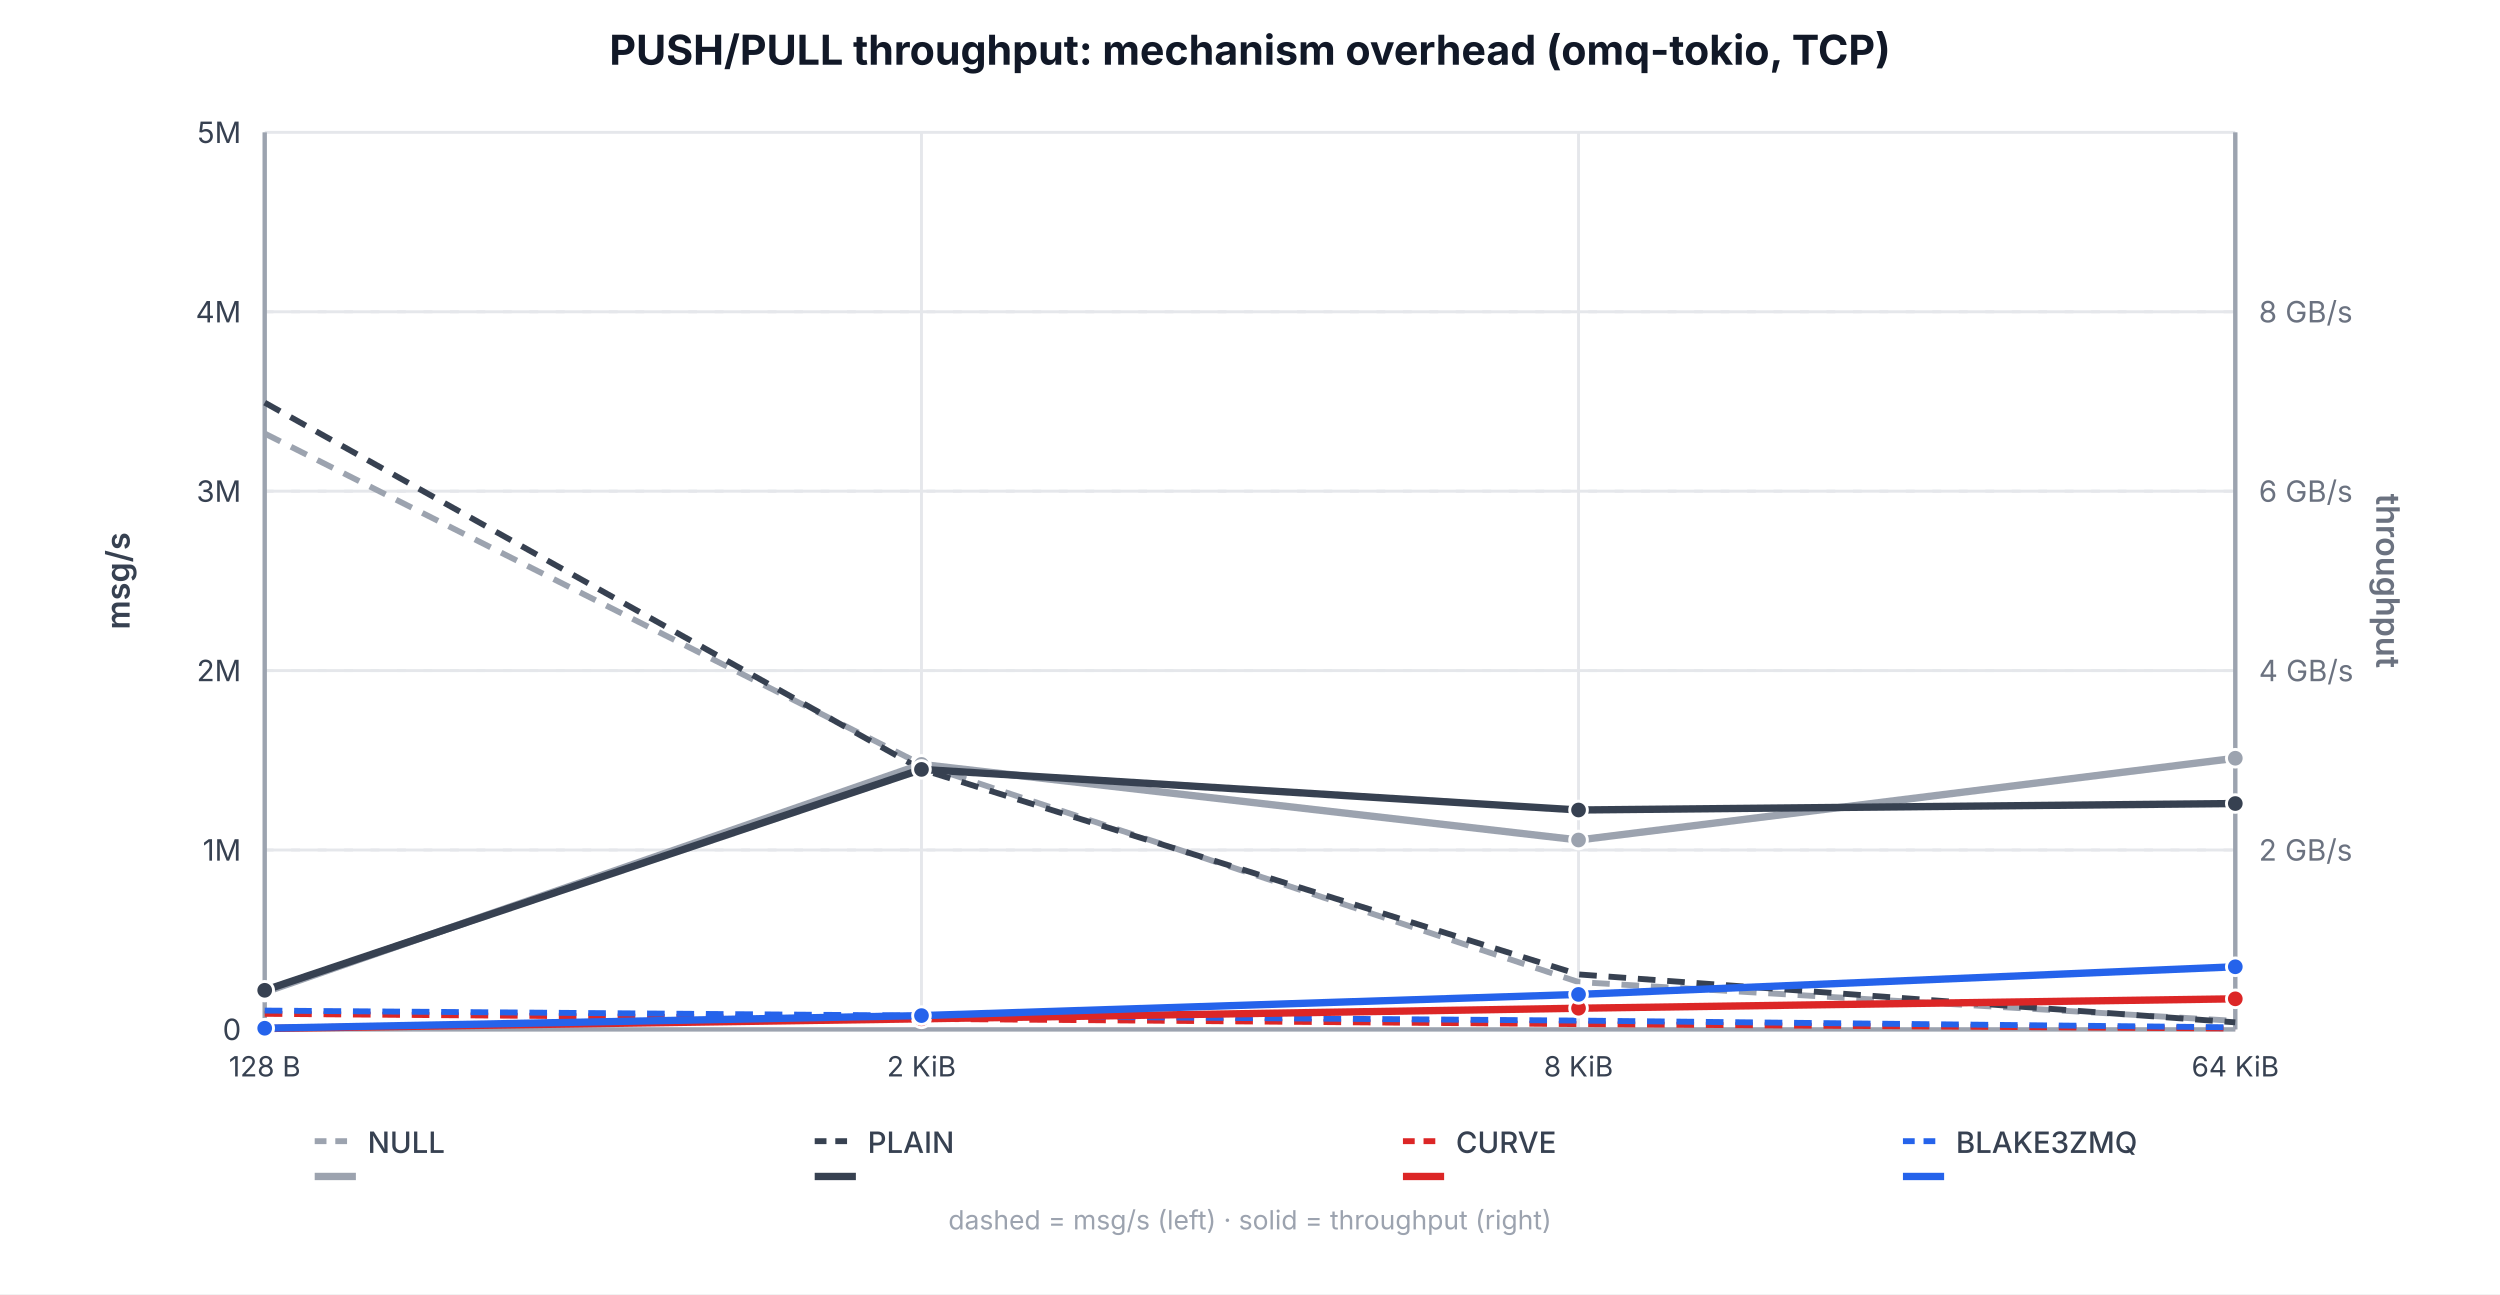
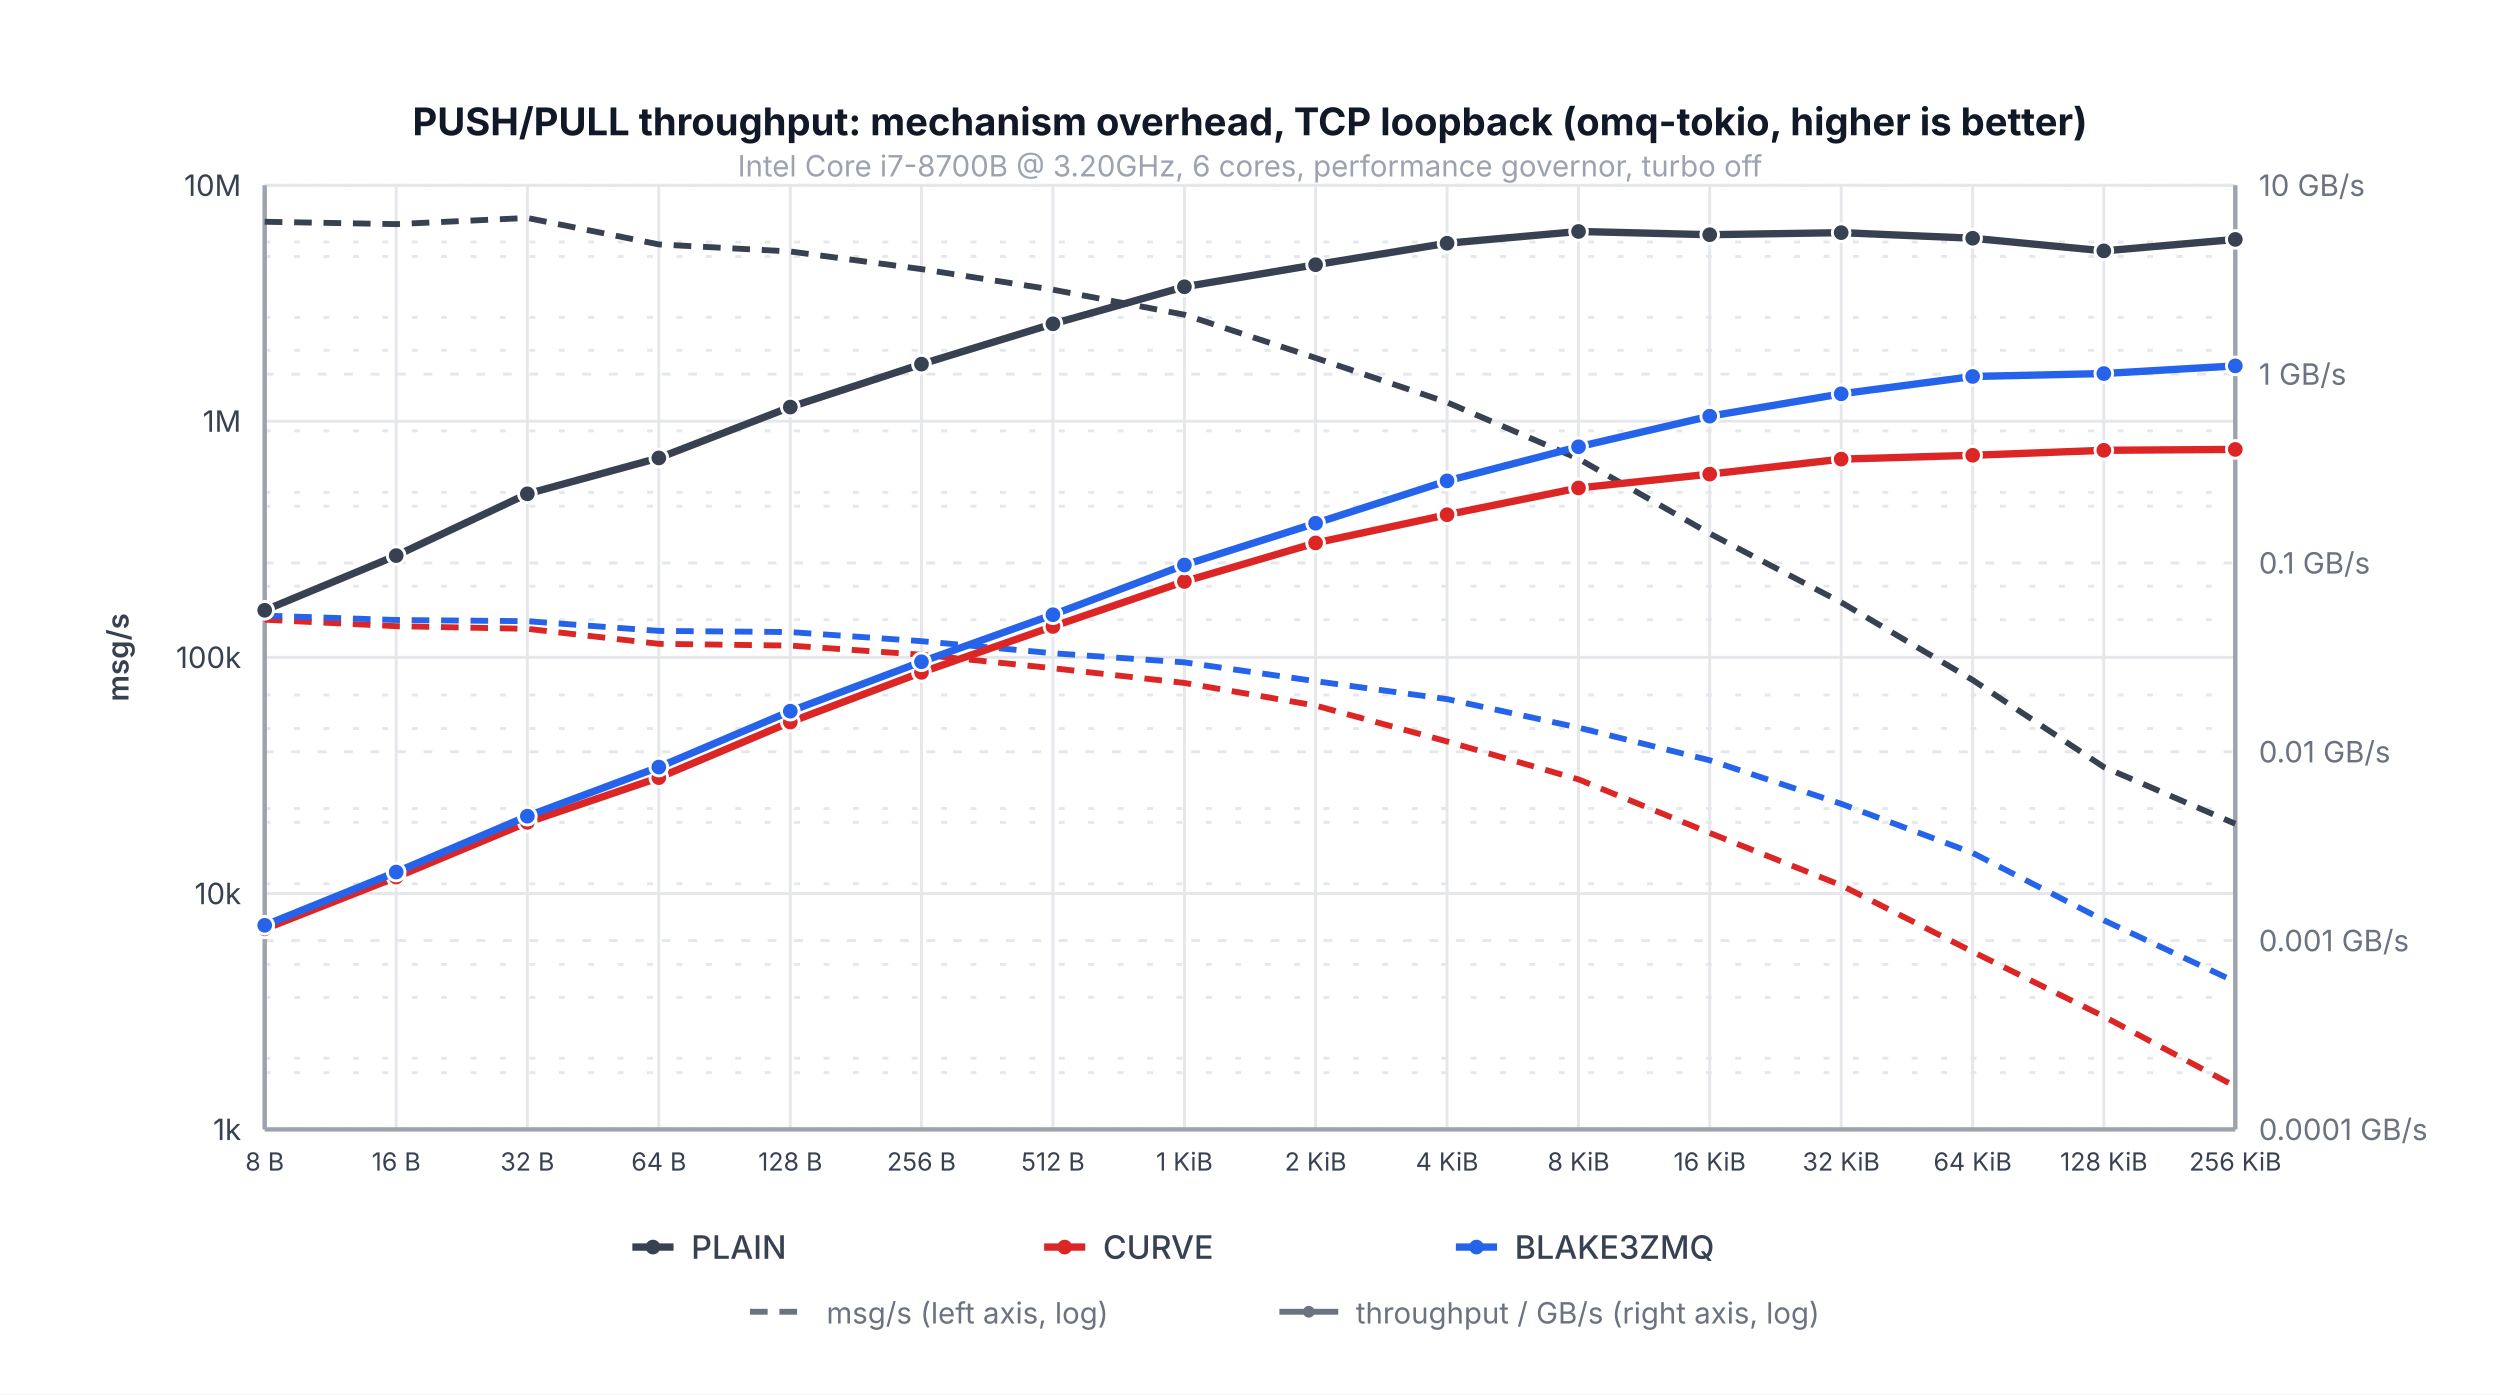
- <svg xmlns="http://www.w3.org/2000/svg" viewBox="0 0 850 440" font-family="system-ui, -apple-system, sans-serif">
-   <rect width="850" height="440" fill="white" />
-   <line x1="90" y1="350.0" x2="760" y2="350.0" stroke="#e5e7eb" stroke-width="1" />
-   <text x="82" y="350.0" text-anchor="end" dominant-baseline="middle" fill="#374151" font-size="10">0</text>
-   <line x1="90" y1="289.0" x2="760" y2="289.0" stroke="#e5e7eb" stroke-width="1" />
-   <text x="82" y="289.0" text-anchor="end" dominant-baseline="middle" fill="#374151" font-size="10">1M</text>
-   <line x1="90" y1="228.0" x2="760" y2="228.0" stroke="#e5e7eb" stroke-width="1" />
-   <text x="82" y="228.0" text-anchor="end" dominant-baseline="middle" fill="#374151" font-size="10">2M</text>
-   <line x1="90" y1="167.0" x2="760" y2="167.0" stroke="#e5e7eb" stroke-width="1" />
-   <text x="82" y="167.0" text-anchor="end" dominant-baseline="middle" fill="#374151" font-size="10">3M</text>
-   <line x1="90" y1="106.0" x2="760" y2="106.0" stroke="#e5e7eb" stroke-width="1" />
-   <text x="82" y="106.0" text-anchor="end" dominant-baseline="middle" fill="#374151" font-size="10">4M</text>
-   <line x1="90" y1="45.0" x2="760" y2="45.0" stroke="#e5e7eb" stroke-width="1" />
-   <text x="82" y="45.0" text-anchor="end" dominant-baseline="middle" fill="#374151" font-size="10">5M</text>
-   <line x1="90" y1="289.0" x2="760" y2="289.0" stroke="#e5e7eb" stroke-width="1" stroke-dasharray="3,6" />
-   <text x="768" y="289.0" text-anchor="start" dominant-baseline="middle" fill="#6b7280" font-size="10">2 GB/s</text>
-   <line x1="90" y1="228.0" x2="760" y2="228.0" stroke="#e5e7eb" stroke-width="1" stroke-dasharray="3,6" />
-   <text x="768" y="228.0" text-anchor="start" dominant-baseline="middle" fill="#6b7280" font-size="10">4 GB/s</text>
-   <line x1="90" y1="167.0" x2="760" y2="167.0" stroke="#e5e7eb" stroke-width="1" stroke-dasharray="3,6" />
-   <text x="768" y="167.0" text-anchor="start" dominant-baseline="middle" fill="#6b7280" font-size="10">6 GB/s</text>
-   <line x1="90" y1="106.0" x2="760" y2="106.0" stroke="#e5e7eb" stroke-width="1" stroke-dasharray="3,6" />
-   <text x="768" y="106.0" text-anchor="start" dominant-baseline="middle" fill="#6b7280" font-size="10">8 GB/s</text>
-   <line x1="90.0" y1="45" x2="90.0" y2="350" stroke="#e5e7eb" stroke-width="1" />
-   <line x1="313.3" y1="45" x2="313.3" y2="350" stroke="#e5e7eb" stroke-width="1" />
-   <line x1="536.7" y1="45" x2="536.7" y2="350" stroke="#e5e7eb" stroke-width="1" />
-   <line x1="760.0" y1="45" x2="760.0" y2="350" stroke="#e5e7eb" stroke-width="1" />
-   <line x1="90" y1="45" x2="90" y2="350" stroke="#9ca3af" stroke-width="1.5" />
-   <line x1="760" y1="45" x2="760" y2="350" stroke="#9ca3af" stroke-width="1.5" />
-   <line x1="90" y1="350" x2="760" y2="350" stroke="#9ca3af" stroke-width="1.5" />
-   <text x="90.0" y="366" text-anchor="middle" fill="#374151" font-size="9.5">128 B</text>
-   <text x="313.3" y="366" text-anchor="middle" fill="#374151" font-size="9.5">2 KiB</text>
-   <text x="536.7" y="366" text-anchor="middle" fill="#374151" font-size="9.5">8 KiB</text>
-   <text x="760.0" y="366" text-anchor="middle" fill="#374151" font-size="9.5">64 KiB</text>
-   <text x="40" y="197.5" text-anchor="middle" dominant-baseline="middle" fill="#374151" font-size="11" font-weight="600" transform="rotate(-90,40,197.5)">msg/s</text>
-   <text x="812" y="197.5" text-anchor="middle" dominant-baseline="middle" fill="#6b7280" font-size="11" font-weight="600" transform="rotate(90,812,197.5)">throughput</text>
-   <text x="425.0" y="22" text-anchor="middle" fill="#111827" font-size="14" font-weight="700">PUSH/PULL throughput: mechanism overhead (omq-tokio, TCP)</text>
-   <polyline points="90.0,147.4 313.3,259.9 536.7,333.9 760.0,347.1" fill="none" stroke="#9ca3af" stroke-width="2" stroke-dasharray="6,4" />
-   <polyline points="90.0,136.9 313.3,261.6 536.7,331.3 760.0,347.6" fill="none" stroke="#374151" stroke-width="2" stroke-dasharray="6,4" />
-   <polyline points="90.0,344.7 313.3,346.4 536.7,348.2 760.0,349.7" fill="none" stroke="#dc2626" stroke-width="2" stroke-dasharray="6,4" />
-   <polyline points="90.0,343.6 313.3,345.3 536.7,347.0 760.0,349.3" fill="none" stroke="#2563eb" stroke-width="2" stroke-dasharray="6,4" />
-   <polyline points="90.0,337.3 313.3,259.9 536.7,285.6 760.0,257.8" fill="none" stroke="#9ca3af" stroke-width="2.5" stroke-linecap="round" stroke-linejoin="round" />
-   <circle cx="90.0" cy="337.3" r="3" fill="#9ca3af" stroke="white" stroke-width="1" />
-   <circle cx="313.3" cy="259.9" r="3" fill="#9ca3af" stroke="white" stroke-width="1" />
-   <circle cx="536.7" cy="285.6" r="3" fill="#9ca3af" stroke="white" stroke-width="1" />
-   <circle cx="760.0" cy="257.8" r="3" fill="#9ca3af" stroke="white" stroke-width="1" />
-   <polyline points="90.0,336.7 313.3,261.6 536.7,275.4 760.0,273.2" fill="none" stroke="#374151" stroke-width="2.5" stroke-linecap="round" stroke-linejoin="round" />
-   <circle cx="90.0" cy="336.7" r="3" fill="#374151" stroke="white" stroke-width="1" />
-   <circle cx="313.3" cy="261.6" r="3" fill="#374151" stroke="white" stroke-width="1" />
-   <circle cx="536.7" cy="275.4" r="3" fill="#374151" stroke="white" stroke-width="1" />
-   <circle cx="760.0" cy="273.2" r="3" fill="#374151" stroke="white" stroke-width="1" />
-   <polyline points="90.0,349.7 313.3,346.4 536.7,342.8 760.0,339.6" fill="none" stroke="#dc2626" stroke-width="2.5" stroke-linecap="round" stroke-linejoin="round" />
-   <circle cx="90.0" cy="349.7" r="3" fill="#dc2626" stroke="white" stroke-width="1" />
-   <circle cx="313.3" cy="346.4" r="3" fill="#dc2626" stroke="white" stroke-width="1" />
-   <circle cx="536.7" cy="342.8" r="3" fill="#dc2626" stroke="white" stroke-width="1" />
-   <circle cx="760.0" cy="339.6" r="3" fill="#dc2626" stroke="white" stroke-width="1" />
-   <polyline points="90.0,349.6 313.3,345.3 536.7,338.1 760.0,328.7" fill="none" stroke="#2563eb" stroke-width="2.5" stroke-linecap="round" stroke-linejoin="round" />
-   <circle cx="90.0" cy="349.6" r="3" fill="#2563eb" stroke="white" stroke-width="1" />
-   <circle cx="313.3" cy="345.3" r="3" fill="#2563eb" stroke="white" stroke-width="1" />
-   <circle cx="536.7" cy="338.1" r="3" fill="#2563eb" stroke="white" stroke-width="1" />
-   <circle cx="760.0" cy="328.7" r="3" fill="#2563eb" stroke="white" stroke-width="1" />
-   <line x1="107" y1="388" x2="121" y2="388" stroke="#9ca3af" stroke-width="2" stroke-dasharray="4,3" />
-   <line x1="107" y1="400" x2="121" y2="400" stroke="#9ca3af" stroke-width="2.5" />
-   <text x="125" y="392" fill="#374151" font-size="10" font-weight="500">NULL</text>
-   <line x1="277" y1="388" x2="291" y2="388" stroke="#374151" stroke-width="2" stroke-dasharray="4,3" />
-   <line x1="277" y1="400" x2="291" y2="400" stroke="#374151" stroke-width="2.5" />
-   <text x="295" y="392" fill="#374151" font-size="10" font-weight="500">PLAIN</text>
-   <line x1="477" y1="388" x2="491" y2="388" stroke="#dc2626" stroke-width="2" stroke-dasharray="4,3" />
-   <line x1="477" y1="400" x2="491" y2="400" stroke="#dc2626" stroke-width="2.5" />
-   <text x="495" y="392" fill="#374151" font-size="10" font-weight="500">CURVE</text>
-   <line x1="647" y1="388" x2="661" y2="388" stroke="#2563eb" stroke-width="2" stroke-dasharray="4,3" />
-   <line x1="647" y1="400" x2="661" y2="400" stroke="#2563eb" stroke-width="2.5" />
-   <text x="665" y="392" fill="#374151" font-size="10" font-weight="500">BLAKE3ZMQ</text>
-   <text x="425.0" y="418" text-anchor="middle" fill="#9ca3af" font-size="9">dashed = msg/s (left) · solid = throughput (right)</text>
+ <svg xmlns="http://www.w3.org/2000/svg" viewBox="0 0 850 474" font-family="system-ui, -apple-system, sans-serif">
+   <rect width="850" height="474" fill="white" />
+   <text x="425.0" y="46.0" text-anchor="middle" fill="#111827" font-size="13" font-weight="700">PUSH/PULL throughput: mechanism overhead, TCP loopback (omq-tokio, higher is better)</text>
+   <text x="425.0" y="60.0" text-anchor="middle" fill="#9ca3af" font-size="10">Intel Core i7-8700B @ 3.20GHz, 6 cores, performance governor, turbo off</text>
+   <line x1="90" y1="384.0" x2="760" y2="384.0" stroke="#e5e7eb" stroke-width="1" />
+   <text x="82" y="384.0" text-anchor="end" dominant-baseline="middle" fill="#374151" font-size="10">1k</text>
+   <line x1="90" y1="359.8" x2="760" y2="359.8" stroke="#e5e7eb" stroke-width="1" stroke-dasharray="2,8" />
+   <line x1="90" y1="327.9" x2="760" y2="327.9" stroke="#e5e7eb" stroke-width="1" stroke-dasharray="2,8" />
+   <line x1="90" y1="303.8" x2="760" y2="303.8" stroke="#e5e7eb" stroke-width="1" />
+   <text x="82" y="303.8" text-anchor="end" dominant-baseline="middle" fill="#374151" font-size="10">10k</text>
+   <line x1="90" y1="279.6" x2="760" y2="279.6" stroke="#e5e7eb" stroke-width="1" stroke-dasharray="2,8" />
+   <line x1="90" y1="247.7" x2="760" y2="247.7" stroke="#e5e7eb" stroke-width="1" stroke-dasharray="2,8" />
+   <line x1="90" y1="223.5" x2="760" y2="223.5" stroke="#e5e7eb" stroke-width="1" />
+   <text x="82" y="223.5" text-anchor="end" dominant-baseline="middle" fill="#374151" font-size="10">100k</text>
+   <line x1="90" y1="199.3" x2="760" y2="199.3" stroke="#e5e7eb" stroke-width="1" stroke-dasharray="2,8" />
+   <line x1="90" y1="167.4" x2="760" y2="167.4" stroke="#e5e7eb" stroke-width="1" stroke-dasharray="2,8" />
+   <line x1="90" y1="143.2" x2="760" y2="143.2" stroke="#e5e7eb" stroke-width="1" />
+   <text x="82" y="143.2" text-anchor="end" dominant-baseline="middle" fill="#374151" font-size="10">1M</text>
+   <line x1="90" y1="119.1" x2="760" y2="119.1" stroke="#e5e7eb" stroke-width="1" stroke-dasharray="2,8" />
+   <line x1="90" y1="87.2" x2="760" y2="87.2" stroke="#e5e7eb" stroke-width="1" stroke-dasharray="2,8" />
+   <line x1="90" y1="63.0" x2="760" y2="63.0" stroke="#e5e7eb" stroke-width="1" />
+   <text x="82" y="63.0" text-anchor="end" dominant-baseline="middle" fill="#374151" font-size="10">10M</text>
+   <line x1="90" y1="384.0" x2="760" y2="384.0" stroke="#e5e7eb" stroke-width="1" stroke-dasharray="3,6" />
+   <text x="768" y="384.0" text-anchor="start" dominant-baseline="middle" fill="#6b7280" font-size="10">0.0001 GB/s</text>
+   <line x1="90" y1="364.7" x2="760" y2="364.7" stroke="#e5e7eb" stroke-width="1" stroke-dasharray="2,8" />
+   <line x1="90" y1="339.1" x2="760" y2="339.1" stroke="#e5e7eb" stroke-width="1" stroke-dasharray="2,8" />
+   <line x1="90" y1="319.8" x2="760" y2="319.8" stroke="#e5e7eb" stroke-width="1" stroke-dasharray="3,6" />
+   <text x="768" y="319.8" text-anchor="start" dominant-baseline="middle" fill="#6b7280" font-size="10">0.001 GB/s</text>
+   <line x1="90" y1="300.5" x2="760" y2="300.5" stroke="#e5e7eb" stroke-width="1" stroke-dasharray="2,8" />
+   <line x1="90" y1="274.9" x2="760" y2="274.9" stroke="#e5e7eb" stroke-width="1" stroke-dasharray="2,8" />
+   <line x1="90" y1="255.6" x2="760" y2="255.6" stroke="#e5e7eb" stroke-width="1" stroke-dasharray="3,6" />
+   <text x="768" y="255.6" text-anchor="start" dominant-baseline="middle" fill="#6b7280" font-size="10">0.01 GB/s</text>
+   <line x1="90" y1="236.3" x2="760" y2="236.3" stroke="#e5e7eb" stroke-width="1" stroke-dasharray="2,8" />
+   <line x1="90" y1="210.7" x2="760" y2="210.7" stroke="#e5e7eb" stroke-width="1" stroke-dasharray="2,8" />
+   <line x1="90" y1="191.4" x2="760" y2="191.4" stroke="#e5e7eb" stroke-width="1" stroke-dasharray="3,6" />
+   <text x="768" y="191.4" text-anchor="start" dominant-baseline="middle" fill="#6b7280" font-size="10">0.1 GB/s</text>
+   <line x1="90" y1="172.1" x2="760" y2="172.1" stroke="#e5e7eb" stroke-width="1" stroke-dasharray="2,8" />
+   <line x1="90" y1="146.5" x2="760" y2="146.5" stroke="#e5e7eb" stroke-width="1" stroke-dasharray="2,8" />
+   <line x1="90" y1="127.2" x2="760" y2="127.2" stroke="#e5e7eb" stroke-width="1" stroke-dasharray="3,6" />
+   <text x="768" y="127.2" text-anchor="start" dominant-baseline="middle" fill="#6b7280" font-size="10">1 GB/s</text>
+   <line x1="90" y1="107.9" x2="760" y2="107.9" stroke="#e5e7eb" stroke-width="1" stroke-dasharray="2,8" />
+   <line x1="90" y1="82.3" x2="760" y2="82.3" stroke="#e5e7eb" stroke-width="1" stroke-dasharray="2,8" />
+   <line x1="90" y1="63.0" x2="760" y2="63.0" stroke="#e5e7eb" stroke-width="1" stroke-dasharray="3,6" />
+   <text x="768" y="63.0" text-anchor="start" dominant-baseline="middle" fill="#6b7280" font-size="10">10 GB/s</text>
+   <line x1="90.0" y1="63" x2="90.0" y2="384" stroke="#e5e7eb" stroke-width="1" />
+   <line x1="134.7" y1="63" x2="134.7" y2="384" stroke="#e5e7eb" stroke-width="1" />
+   <line x1="179.3" y1="63" x2="179.3" y2="384" stroke="#e5e7eb" stroke-width="1" />
+   <line x1="224.0" y1="63" x2="224.0" y2="384" stroke="#e5e7eb" stroke-width="1" />
+   <line x1="268.7" y1="63" x2="268.7" y2="384" stroke="#e5e7eb" stroke-width="1" />
+   <line x1="313.3" y1="63" x2="313.3" y2="384" stroke="#e5e7eb" stroke-width="1" />
+   <line x1="358.0" y1="63" x2="358.0" y2="384" stroke="#e5e7eb" stroke-width="1" />
+   <line x1="402.7" y1="63" x2="402.7" y2="384" stroke="#e5e7eb" stroke-width="1" />
+   <line x1="447.3" y1="63" x2="447.3" y2="384" stroke="#e5e7eb" stroke-width="1" />
+   <line x1="492.0" y1="63" x2="492.0" y2="384" stroke="#e5e7eb" stroke-width="1" />
+   <line x1="536.7" y1="63" x2="536.7" y2="384" stroke="#e5e7eb" stroke-width="1" />
+   <line x1="581.3" y1="63" x2="581.3" y2="384" stroke="#e5e7eb" stroke-width="1" />
+   <line x1="626.0" y1="63" x2="626.0" y2="384" stroke="#e5e7eb" stroke-width="1" />
+   <line x1="670.7" y1="63" x2="670.7" y2="384" stroke="#e5e7eb" stroke-width="1" />
+   <line x1="715.3" y1="63" x2="715.3" y2="384" stroke="#e5e7eb" stroke-width="1" />
+   <line x1="760.0" y1="63" x2="760.0" y2="384" stroke="#e5e7eb" stroke-width="1" />
+   <line x1="90" y1="63" x2="90" y2="384" stroke="#9ca3af" stroke-width="1.5" />
+   <line x1="760" y1="63" x2="760" y2="384" stroke="#9ca3af" stroke-width="1.5" />
+   <line x1="90" y1="384" x2="760" y2="384" stroke="#9ca3af" stroke-width="1.5" />
+   <text x="90.0" y="398" text-anchor="middle" fill="#374151" font-size="8.5">8 B</text>
+   <text x="134.7" y="398" text-anchor="middle" fill="#374151" font-size="8.5">16 B</text>
+   <text x="179.3" y="398" text-anchor="middle" fill="#374151" font-size="8.5">32 B</text>
+   <text x="224.0" y="398" text-anchor="middle" fill="#374151" font-size="8.5">64 B</text>
+   <text x="268.7" y="398" text-anchor="middle" fill="#374151" font-size="8.5">128 B</text>
+   <text x="313.3" y="398" text-anchor="middle" fill="#374151" font-size="8.5">256 B</text>
+   <text x="358.0" y="398" text-anchor="middle" fill="#374151" font-size="8.5">512 B</text>
+   <text x="402.7" y="398" text-anchor="middle" fill="#374151" font-size="8.5">1 KiB</text>
+   <text x="447.3" y="398" text-anchor="middle" fill="#374151" font-size="8.5">2 KiB</text>
+   <text x="492.0" y="398" text-anchor="middle" fill="#374151" font-size="8.5">4 KiB</text>
+   <text x="536.7" y="398" text-anchor="middle" fill="#374151" font-size="8.5">8 KiB</text>
+   <text x="581.3" y="398" text-anchor="middle" fill="#374151" font-size="8.5">16 KiB</text>
+   <text x="626.0" y="398" text-anchor="middle" fill="#374151" font-size="8.5">32 KiB</text>
+   <text x="670.7" y="398" text-anchor="middle" fill="#374151" font-size="8.5">64 KiB</text>
+   <text x="715.3" y="398" text-anchor="middle" fill="#374151" font-size="8.5">128 KiB</text>
+   <text x="760.0" y="398" text-anchor="middle" fill="#374151" font-size="8.5">256 KiB</text>
+   <text x="40" y="223.5" text-anchor="middle" dominant-baseline="middle" fill="#374151" font-size="10" font-weight="600" transform="rotate(-90,40,223.5)">msg/s</text>
+   <polyline points="90.0,75.4 134.7,76.2 179.3,74.1 224.0,83.1 268.7,85.5 313.3,91.5 358.0,98.5 402.7,107.0 447.3,121.7 492.0,136.8 536.7,156.0 581.3,181.4 626.0,204.8 670.7,231.2 715.3,260.8 760.0,280.1" fill="none" stroke="#374151" stroke-width="2" stroke-dasharray="6,4" />
+   <polyline points="90.0,210.7 134.7,212.9 179.3,213.8 224.0,218.9 268.7,219.5 313.3,222.6 358.0,227.2 402.7,232.2 447.3,239.9 492.0,252.1 536.7,265.0 581.3,283.2 626.0,301.0 670.7,323.6 715.3,345.6 760.0,369.4" fill="none" stroke="#dc2626" stroke-width="2" stroke-dasharray="6,4" />
+   <polyline points="90.0,209.3 134.7,210.8 179.3,211.2 224.0,214.5 268.7,214.9 313.3,218.0 358.0,222.1 402.7,225.2 447.3,231.6 492.0,237.7 536.7,247.4 581.3,258.5 626.0,273.3 670.7,290.0 715.3,312.9 760.0,333.8" fill="none" stroke="#2563eb" stroke-width="2" stroke-dasharray="6,4" />
+   <polyline points="90.0,207.5 134.7,188.9 179.3,167.9 224.0,155.7 268.7,138.4 313.3,123.8 358.0,110.1 402.7,97.5 447.3,90.0 492.0,82.7 536.7,78.7 581.3,79.8 626.0,79.1 670.7,81.0 715.3,85.3 760.0,81.4" fill="none" stroke="#374151" stroke-width="2.5" stroke-linecap="round" stroke-linejoin="round" />
+   <circle cx="90.0" cy="207.5" r="3" fill="#374151" stroke="white" stroke-width="1" />
+   <circle cx="134.7" cy="188.9" r="3" fill="#374151" stroke="white" stroke-width="1" />
+   <circle cx="179.3" cy="167.9" r="3" fill="#374151" stroke="white" stroke-width="1" />
+   <circle cx="224.0" cy="155.7" r="3" fill="#374151" stroke="white" stroke-width="1" />
+   <circle cx="268.7" cy="138.4" r="3" fill="#374151" stroke="white" stroke-width="1" />
+   <circle cx="313.3" cy="123.8" r="3" fill="#374151" stroke="white" stroke-width="1" />
+   <circle cx="358.0" cy="110.1" r="3" fill="#374151" stroke="white" stroke-width="1" />
+   <circle cx="402.7" cy="97.5" r="3" fill="#374151" stroke="white" stroke-width="1" />
+   <circle cx="447.3" cy="90.0" r="3" fill="#374151" stroke="white" stroke-width="1" />
+   <circle cx="492.0" cy="82.7" r="3" fill="#374151" stroke="white" stroke-width="1" />
+   <circle cx="536.7" cy="78.7" r="3" fill="#374151" stroke="white" stroke-width="1" />
+   <circle cx="581.3" cy="79.8" r="3" fill="#374151" stroke="white" stroke-width="1" />
+   <circle cx="626.0" cy="79.1" r="3" fill="#374151" stroke="white" stroke-width="1" />
+   <circle cx="670.7" cy="81.0" r="3" fill="#374151" stroke="white" stroke-width="1" />
+   <circle cx="715.3" cy="85.3" r="3" fill="#374151" stroke="white" stroke-width="1" />
+   <circle cx="760.0" cy="81.4" r="3" fill="#374151" stroke="white" stroke-width="1" />
+   <polyline points="90.0,315.8 134.7,298.2 179.3,279.6 224.0,264.4 268.7,245.5 313.3,228.6 358.0,213.0 402.7,197.7 447.3,184.6 492.0,175.0 536.7,165.9 581.3,161.2 626.0,156.1 670.7,154.8 715.3,153.1 760.0,152.8" fill="none" stroke="#dc2626" stroke-width="2.5" stroke-linecap="round" stroke-linejoin="round" />
+   <circle cx="90.0" cy="315.8" r="3" fill="#dc2626" stroke="white" stroke-width="1" />
+   <circle cx="134.7" cy="298.2" r="3" fill="#dc2626" stroke="white" stroke-width="1" />
+   <circle cx="179.3" cy="279.6" r="3" fill="#dc2626" stroke="white" stroke-width="1" />
+   <circle cx="224.0" cy="264.4" r="3" fill="#dc2626" stroke="white" stroke-width="1" />
+   <circle cx="268.7" cy="245.5" r="3" fill="#dc2626" stroke="white" stroke-width="1" />
+   <circle cx="313.3" cy="228.6" r="3" fill="#dc2626" stroke="white" stroke-width="1" />
+   <circle cx="358.0" cy="213.0" r="3" fill="#dc2626" stroke="white" stroke-width="1" />
+   <circle cx="402.7" cy="197.7" r="3" fill="#dc2626" stroke="white" stroke-width="1" />
+   <circle cx="447.3" cy="184.6" r="3" fill="#dc2626" stroke="white" stroke-width="1" />
+   <circle cx="492.0" cy="175.0" r="3" fill="#dc2626" stroke="white" stroke-width="1" />
+   <circle cx="536.7" cy="165.9" r="3" fill="#dc2626" stroke="white" stroke-width="1" />
+   <circle cx="581.3" cy="161.2" r="3" fill="#dc2626" stroke="white" stroke-width="1" />
+   <circle cx="626.0" cy="156.1" r="3" fill="#dc2626" stroke="white" stroke-width="1" />
+   <circle cx="670.7" cy="154.8" r="3" fill="#dc2626" stroke="white" stroke-width="1" />
+   <circle cx="715.3" cy="153.1" r="3" fill="#dc2626" stroke="white" stroke-width="1" />
+   <circle cx="760.0" cy="152.8" r="3" fill="#dc2626" stroke="white" stroke-width="1" />
+   <polyline points="90.0,314.6 134.7,296.5 179.3,277.5 224.0,260.8 268.7,241.8 313.3,225.0 358.0,209.0 402.7,192.1 447.3,177.9 492.0,163.5 536.7,151.9 581.3,141.5 626.0,133.9 670.7,128.0 715.3,127.0 760.0,124.4" fill="none" stroke="#2563eb" stroke-width="2.5" stroke-linecap="round" stroke-linejoin="round" />
+   <circle cx="90.0" cy="314.6" r="3" fill="#2563eb" stroke="white" stroke-width="1" />
+   <circle cx="134.7" cy="296.5" r="3" fill="#2563eb" stroke="white" stroke-width="1" />
+   <circle cx="179.3" cy="277.5" r="3" fill="#2563eb" stroke="white" stroke-width="1" />
+   <circle cx="224.0" cy="260.8" r="3" fill="#2563eb" stroke="white" stroke-width="1" />
+   <circle cx="268.7" cy="241.8" r="3" fill="#2563eb" stroke="white" stroke-width="1" />
+   <circle cx="313.3" cy="225.0" r="3" fill="#2563eb" stroke="white" stroke-width="1" />
+   <circle cx="358.0" cy="209.0" r="3" fill="#2563eb" stroke="white" stroke-width="1" />
+   <circle cx="402.7" cy="192.1" r="3" fill="#2563eb" stroke="white" stroke-width="1" />
+   <circle cx="447.3" cy="177.9" r="3" fill="#2563eb" stroke="white" stroke-width="1" />
+   <circle cx="492.0" cy="163.5" r="3" fill="#2563eb" stroke="white" stroke-width="1" />
+   <circle cx="536.7" cy="151.9" r="3" fill="#2563eb" stroke="white" stroke-width="1" />
+   <circle cx="581.3" cy="141.5" r="3" fill="#2563eb" stroke="white" stroke-width="1" />
+   <circle cx="626.0" cy="133.9" r="3" fill="#2563eb" stroke="white" stroke-width="1" />
+   <circle cx="670.7" cy="128.0" r="3" fill="#2563eb" stroke="white" stroke-width="1" />
+   <circle cx="715.3" cy="127.0" r="3" fill="#2563eb" stroke="white" stroke-width="1" />
+   <circle cx="760.0" cy="124.4" r="3" fill="#2563eb" stroke="white" stroke-width="1" />
+   <line x1="215" y1="424" x2="229" y2="424" stroke="#374151" stroke-width="2.5" />
+   <circle cx="222" cy="424" r="2.5" fill="#374151" />
+   <text x="235" y="428" fill="#374151" font-size="11" font-weight="500">PLAIN</text>
+   <line x1="355" y1="424" x2="369" y2="424" stroke="#dc2626" stroke-width="2.5" />
+   <circle cx="362" cy="424" r="2.5" fill="#dc2626" />
+   <text x="375" y="428" fill="#374151" font-size="11" font-weight="500">CURVE</text>
+   <line x1="495" y1="424" x2="509" y2="424" stroke="#2563eb" stroke-width="2.5" />
+   <circle cx="502" cy="424" r="2.5" fill="#2563eb" />
+   <text x="515" y="428" fill="#374151" font-size="11" font-weight="500">BLAKE3ZMQ</text>
+   <line x1="255" y1="446" x2="275" y2="446" stroke="#6b7280" stroke-width="2" stroke-dasharray="6,4" />
+   <text x="281" y="450" fill="#6b7280" font-size="10">msg/s (left axis, log)</text>
+   <line x1="435" y1="446" x2="455" y2="446" stroke="#6b7280" stroke-width="2" />
+   <circle cx="445" cy="446" r="2" fill="#6b7280" />
+   <text x="461" y="450" fill="#6b7280" font-size="10">throughput / GB/s (right axis, log)</text>
</svg>
